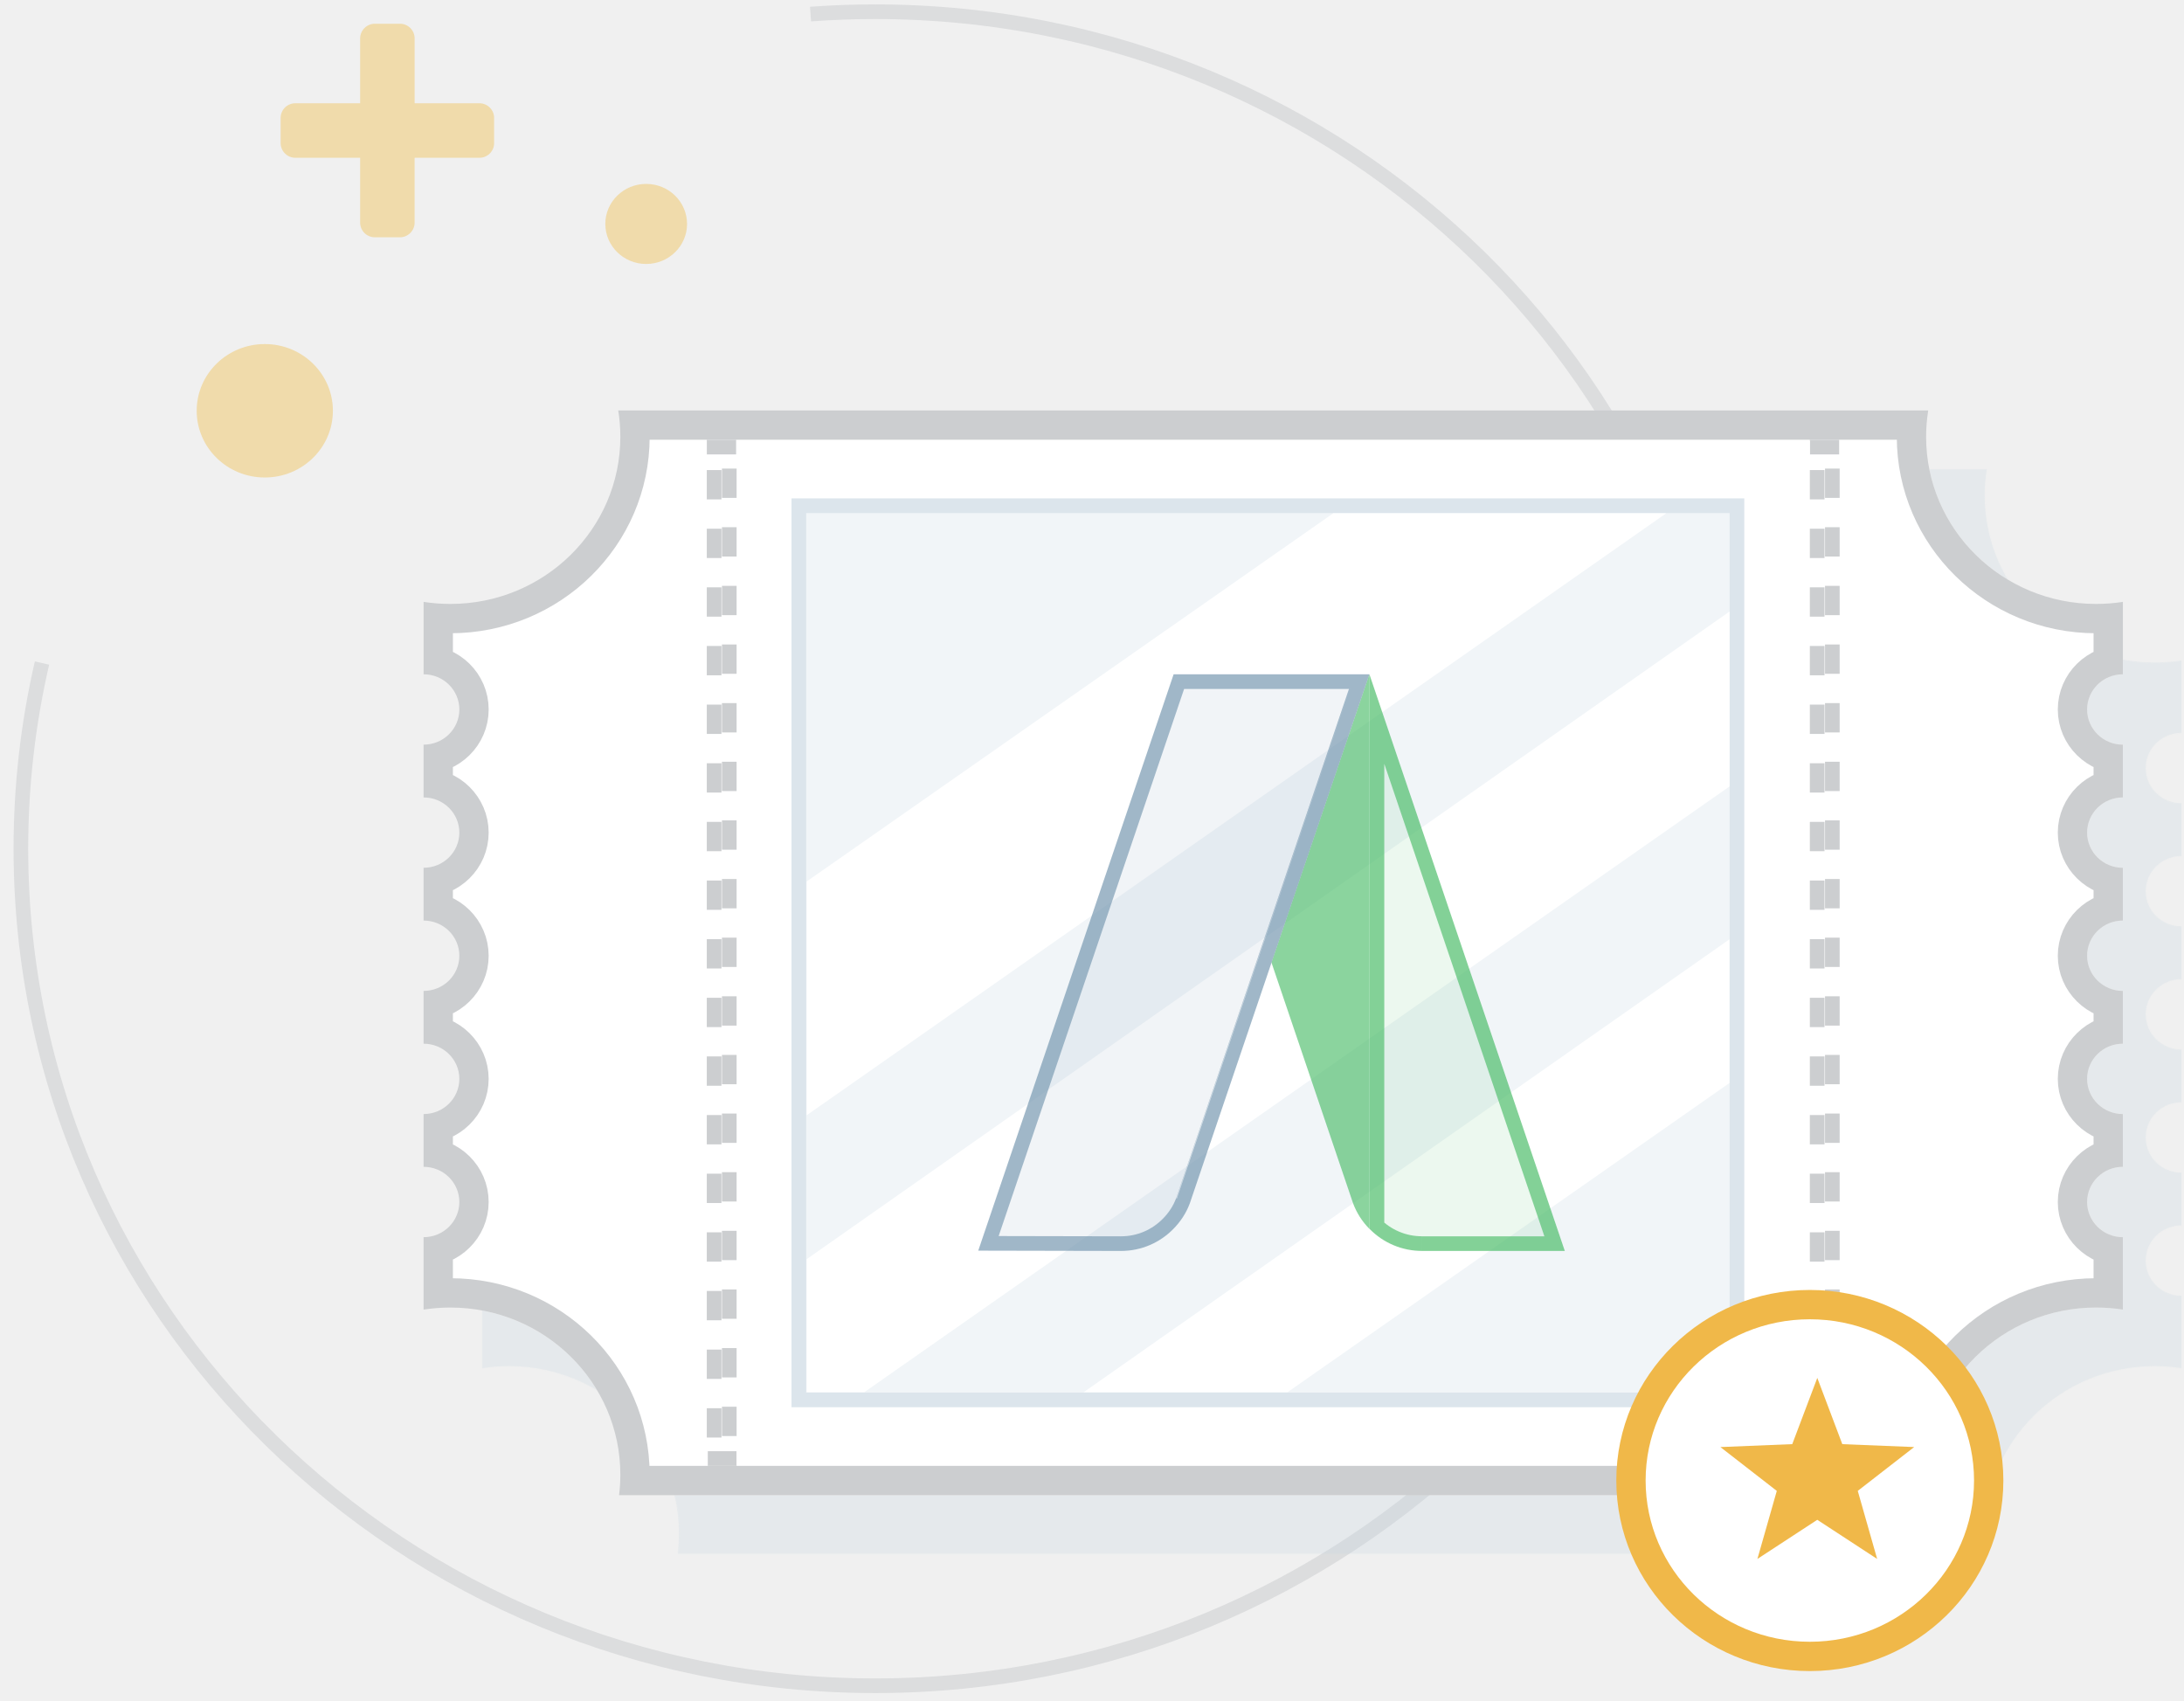
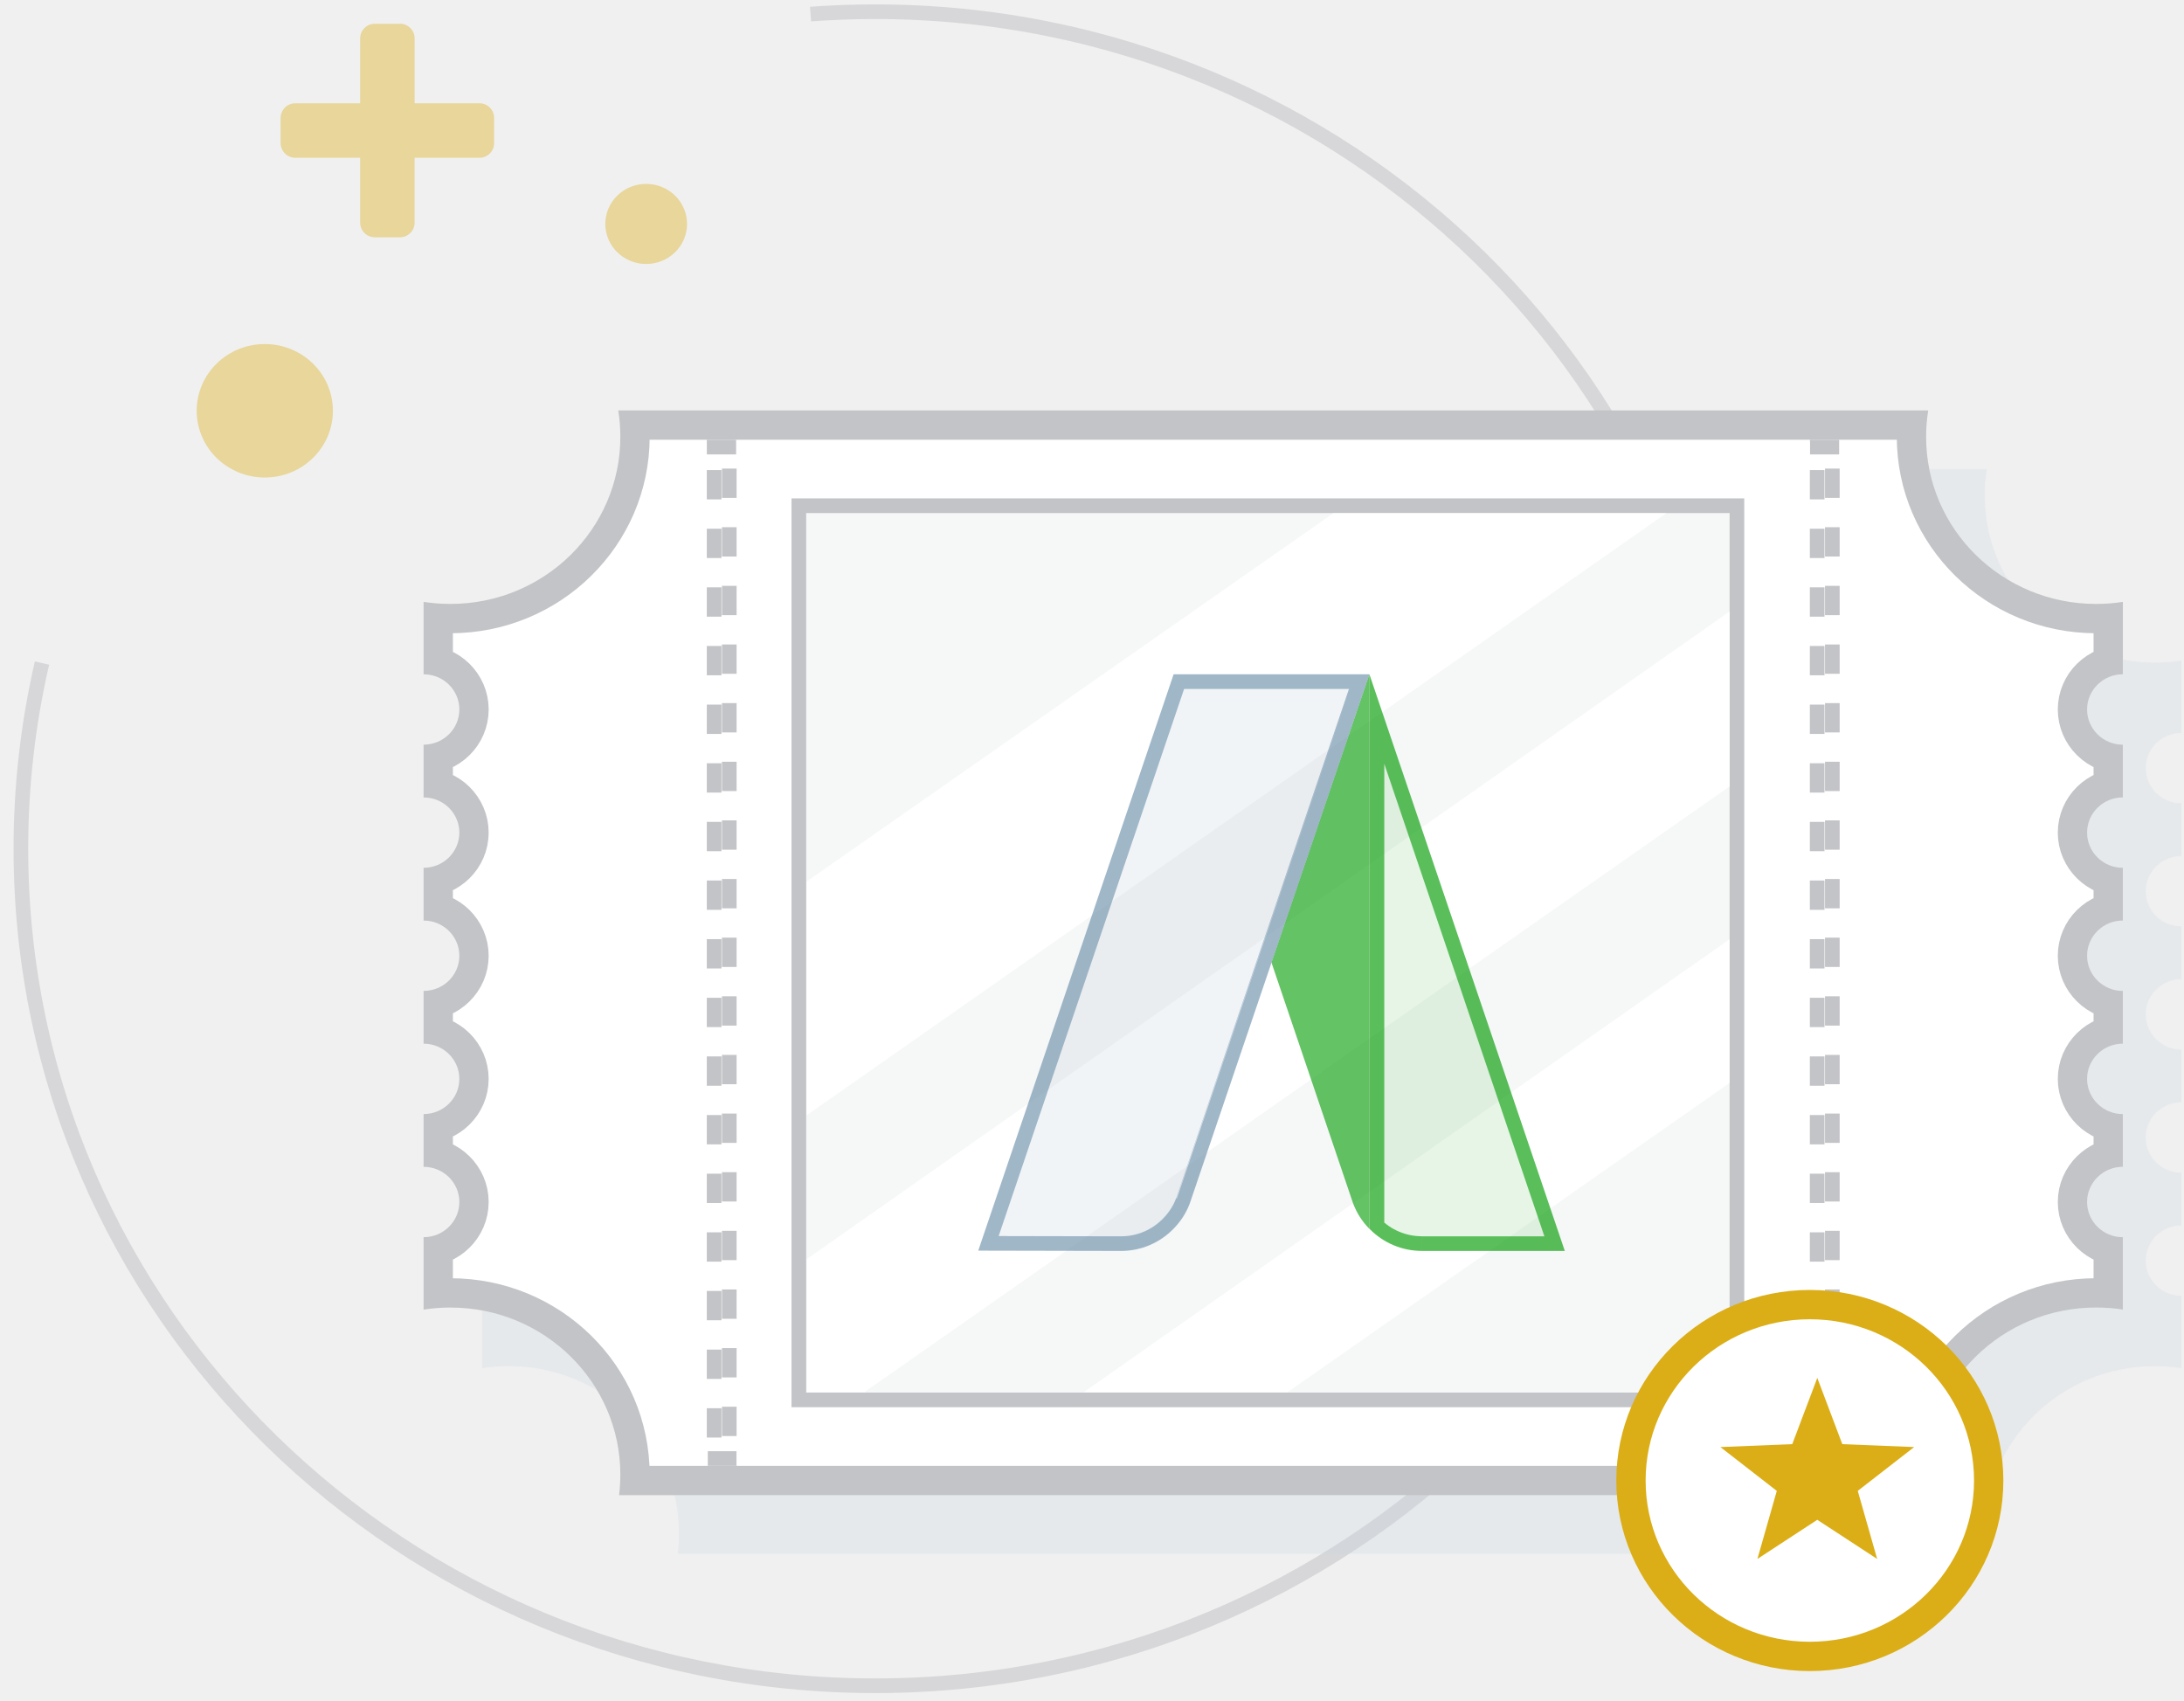
<svg xmlns="http://www.w3.org/2000/svg" xmlns:xlink="http://www.w3.org/1999/xlink" height="116" viewBox="0 0 149 116" width="149">
  <defs>
    <path id="a" d="m115.932 51.6v-3.6c-1.348 0-2.44-1.075-2.44-2.4s1.092-2.4 2.44-2.4v-3.6c-1.348 0-2.44-1.075-2.44-2.4s1.092-2.4 2.44-2.4v-3.6c-1.348 0-2.44-1.075-2.44-2.4s1.092-2.4 2.44-2.4v-3.6c-1.348 0-2.44-1.075-2.44-2.4s1.092-2.4 2.44-2.4v-4.94c-.596.092-1.207.14-1.83.14-6.403 0-11.594-5.104-11.594-11.4 0-.612.05-1.214.144-1.8h-89.372c.095.586.144 1.188.144 1.8 0 6.296-5.19 11.4-11.593 11.4-.622 0-1.234-.048-1.83-.14v4.94c1.348 0 2.44 1.075 2.44 2.4s-1.091 2.4-2.441 2.4v3.6c1.348 0 2.44 1.075 2.44 2.4s-1.09 2.4-2.44 2.4v3.6c1.348 0 2.44 1.075 2.44 2.4s-1.09 2.4-2.44 2.4v3.6c1.348 0 2.44 1.075 2.44 2.4s-1.09 2.4-2.44 2.4v3.6c1.348 0 2.44 1.075 2.44 2.4s-1.09 2.4-2.44 2.4v4.94c.596-.092 1.208-.14 1.83-.14 6.403 0 11.594 5.104 11.594 11.4 0 .474-.03.94-.087 1.4h89.258c-.057-.46-.087-.926-.087-1.4 0-6.296 5.19-11.4 11.594-11.4.623 0 1.234.048 1.83.14v-4.94c-1.348 0-2.44-1.075-2.44-2.4s1.092-2.4 2.44-2.4z" />
    <filter id="b" height="200%" width="200%" x="-50%" y="-50%">
      <feOffset dx="4" dy="4" in="SourceAlpha" result="shadowOffsetOuter1" />
      <feComposite in="shadowOffsetOuter1" in2="SourceAlpha" operator="out" result="shadowOffsetOuter1" />
      <feColorMatrix in="shadowOffsetOuter1" values="0 0 0 0 0.784 0 0 0 0 0.843 0 0 0 0 0.882 0 0 0 0.27 0" />
    </filter>
    <mask id="c" fill="#fff" height="74" width="115.932" x="0" y="0">
      <use xlink:href="#a" />
    </mask>
    <path id="d" d="m25.102 6h65v62h-65z" />
    <mask id="e" fill="#fff" height="62" width="65" x="0" y="0">
      <use xlink:href="#d" />
    </mask>
    <path id="f" d="m19.322 2h2.034v70h-2.034z" />
    <mask id="g" fill="#fff" height="70" width="2.034" x="0" y="0">
      <use xlink:href="#f" />
    </mask>
    <path id="h" d="m94.576 2h2.034v70h-2.034z" />
    <mask id="i" fill="#fff" height="70" width="2.034" x="0" y="0">
      <use xlink:href="#h" />
    </mask>
    <path id="j" d="m30.285 39.34h9.748l-.01-.02-13.31-39.28v37.8a4.993 4.993 0 0 0 3.572 1.498" />
    <mask id="k" fill="#fff" height="39.3" width="13.321" x="0" y="0">
      <use xlink:href="#j" />
    </mask>
    <path id="l" d="m.01 39.32 9.737.02c1.406 0 2.67-.577 3.574-1.5.49-.497.882-1.086 1.126-1.75 0-.006 12.25-36.09 12.25-36.09h-13.357z" />
    <mask id="m" fill="#fff" height="39.341" width="26.696" x="0" y="0">
      <use xlink:href="#l" />
    </mask>
  </defs>
  <g fill="none" fill-rule="evenodd">
    <g transform="translate(1.288)">
-       <path d="m1.577 45.232a56.178 56.178 0 0 0 -1.44 12.668c0 31.535 26.094 57.1 58.282 57.1 32.187 0 58.28-25.565 58.28-57.1.001-31.536-26.091-57.1-58.279-57.1a60.32 60.32 0 0 0 -4.41.16" opacity=".556" stroke="#ccced0" />
-       <g fill="#f0ba40">
+       <path d="m1.577 45.232a56.178 56.178 0 0 0 -1.44 12.668c0 31.535 26.094 57.1 58.282 57.1 32.187 0 58.28-25.565 58.28-57.1.001-31.536-26.091-57.1-58.279-57.1a60.32 60.32 0 0 0 -4.41.16" opacity=".556" stroke="#c3c4c7" />
+       <g fill="#dbae17">
        <path d="m27 7.045v-4.425a1 1 0 0 0 -.997-1h-1.725c-.54 0-.996.45-.996 1v4.425h-4.424a1 1 0 0 0 -1 .996v1.726c0 .54.447.996 1 .996h4.424v4.424a1 1 0 0 0 .996 1h1.725c.54 0 .996-.447.996-1v-4.424h4.423a1 1 0 0 0 1-.996v-1.727c0-.54-.447-.995-1-.995z" opacity=".394" />
        <ellipse cx="42.797" cy="15.277" opacity=".394" rx="2.788" ry="2.731" />
        <ellipse cx="16.777" cy="28.023" opacity=".394" rx="4.646" ry="4.552" />
      </g>
    </g>
    <g transform="translate(28.898 28)">
-       <use fill="#000" filter="url(#b)" xlink:href="#a" />
-       <use fill="#fff" mask="url(#c)" stroke="#ccced0" stroke-width="4" xlink:href="#a" />
-       <use fill="#f1f5f8" mask="url(#e)" stroke="#dce5ec" stroke-width="2" xlink:href="#d" />
+       <use fill="#101517" filter="url(#b)" xlink:href="#a" />
+       <use fill="#fff" mask="url(#c)" stroke="#c3c4c7" stroke-width="4" xlink:href="#a" />
+       <use fill="#f6f7f7" mask="url(#e)" stroke="#c3c4c7" stroke-width="2" xlink:href="#d" />
      <path d="m62.06 7.016h22.717l-58.643 41.07v-15.95zm-35.924 50.884v9.07h3.938l59.026-41.322v-11.932zm18.898 9.074h13.912l30.144-21.09v-9.803z" fill="#fff" />
-       <use mask="url(#g)" stroke="#ccced0" stroke-dasharray="2" stroke-width="2" xlink:href="#f" />
-       <use mask="url(#i)" stroke="#ccced0" stroke-dasharray="2" stroke-width="2" xlink:href="#h" />
+       <use mask="url(#g)" stroke="#c3c4c7" stroke-dasharray="2" stroke-width="2" xlink:href="#f" />
+       <use mask="url(#i)" stroke="#c3c4c7" stroke-dasharray="2" stroke-width="2" xlink:href="#h" />
      <g transform="translate(37.83 18)">
-         <use style="stroke-opacity:.62;stroke:#44b963;stroke-width:2;fill-opacity:.1;fill:#44b963;mask:url(#k)" xlink:href="#j" />
-         <path d="m20.016 19.663 5.564 16.417a4.896 4.896 0 0 0 1.128 1.763v-37.797l-.016-.04-6.676 19.658" fill="#44b963" fill-opacity=".62" />
+         <use style="stroke-opacity:.62;stroke:#069e08;stroke-width:2;fill-opacity:.1;fill:#069e08;mask:url(#k)" xlink:href="#j" />
+         <path d="m20.016 19.663 5.564 16.417a4.896 4.896 0 0 0 1.128 1.763v-37.797l-.016-.04-6.676 19.658" fill="#069e08" fill-opacity=".62" />
        <use style="stroke-opacity:.62;stroke:#6f93ad;stroke-width:2;fill-opacity:.1;fill:#6f93ad;mask:url(#m)" xlink:href="#l" />
      </g>
    </g>
    <g transform="translate(111.27 89)">
-       <ellipse cx="12.203" cy="12" fill="#fff" rx="12.203" ry="12" stroke="#f0b849" stroke-width="2" />
-       <path d="m12.712 5 1.707 4.52 4.902.197-3.848 2.99 1.323 4.643-4.085-2.67-4.085 2.67 1.323-4.642-3.848-2.99 4.903-.2z" fill="#f0b849" />
+       <ellipse cx="12.203" cy="12" fill="#fff" rx="12.203" ry="12" stroke="#dbae17" stroke-width="2" />
+       <path d="m12.712 5 1.707 4.52 4.902.197-3.848 2.99 1.323 4.643-4.085-2.67-4.085 2.67 1.323-4.642-3.848-2.99 4.903-.2z" fill="#dbae17" />
    </g>
  </g>
</svg>
